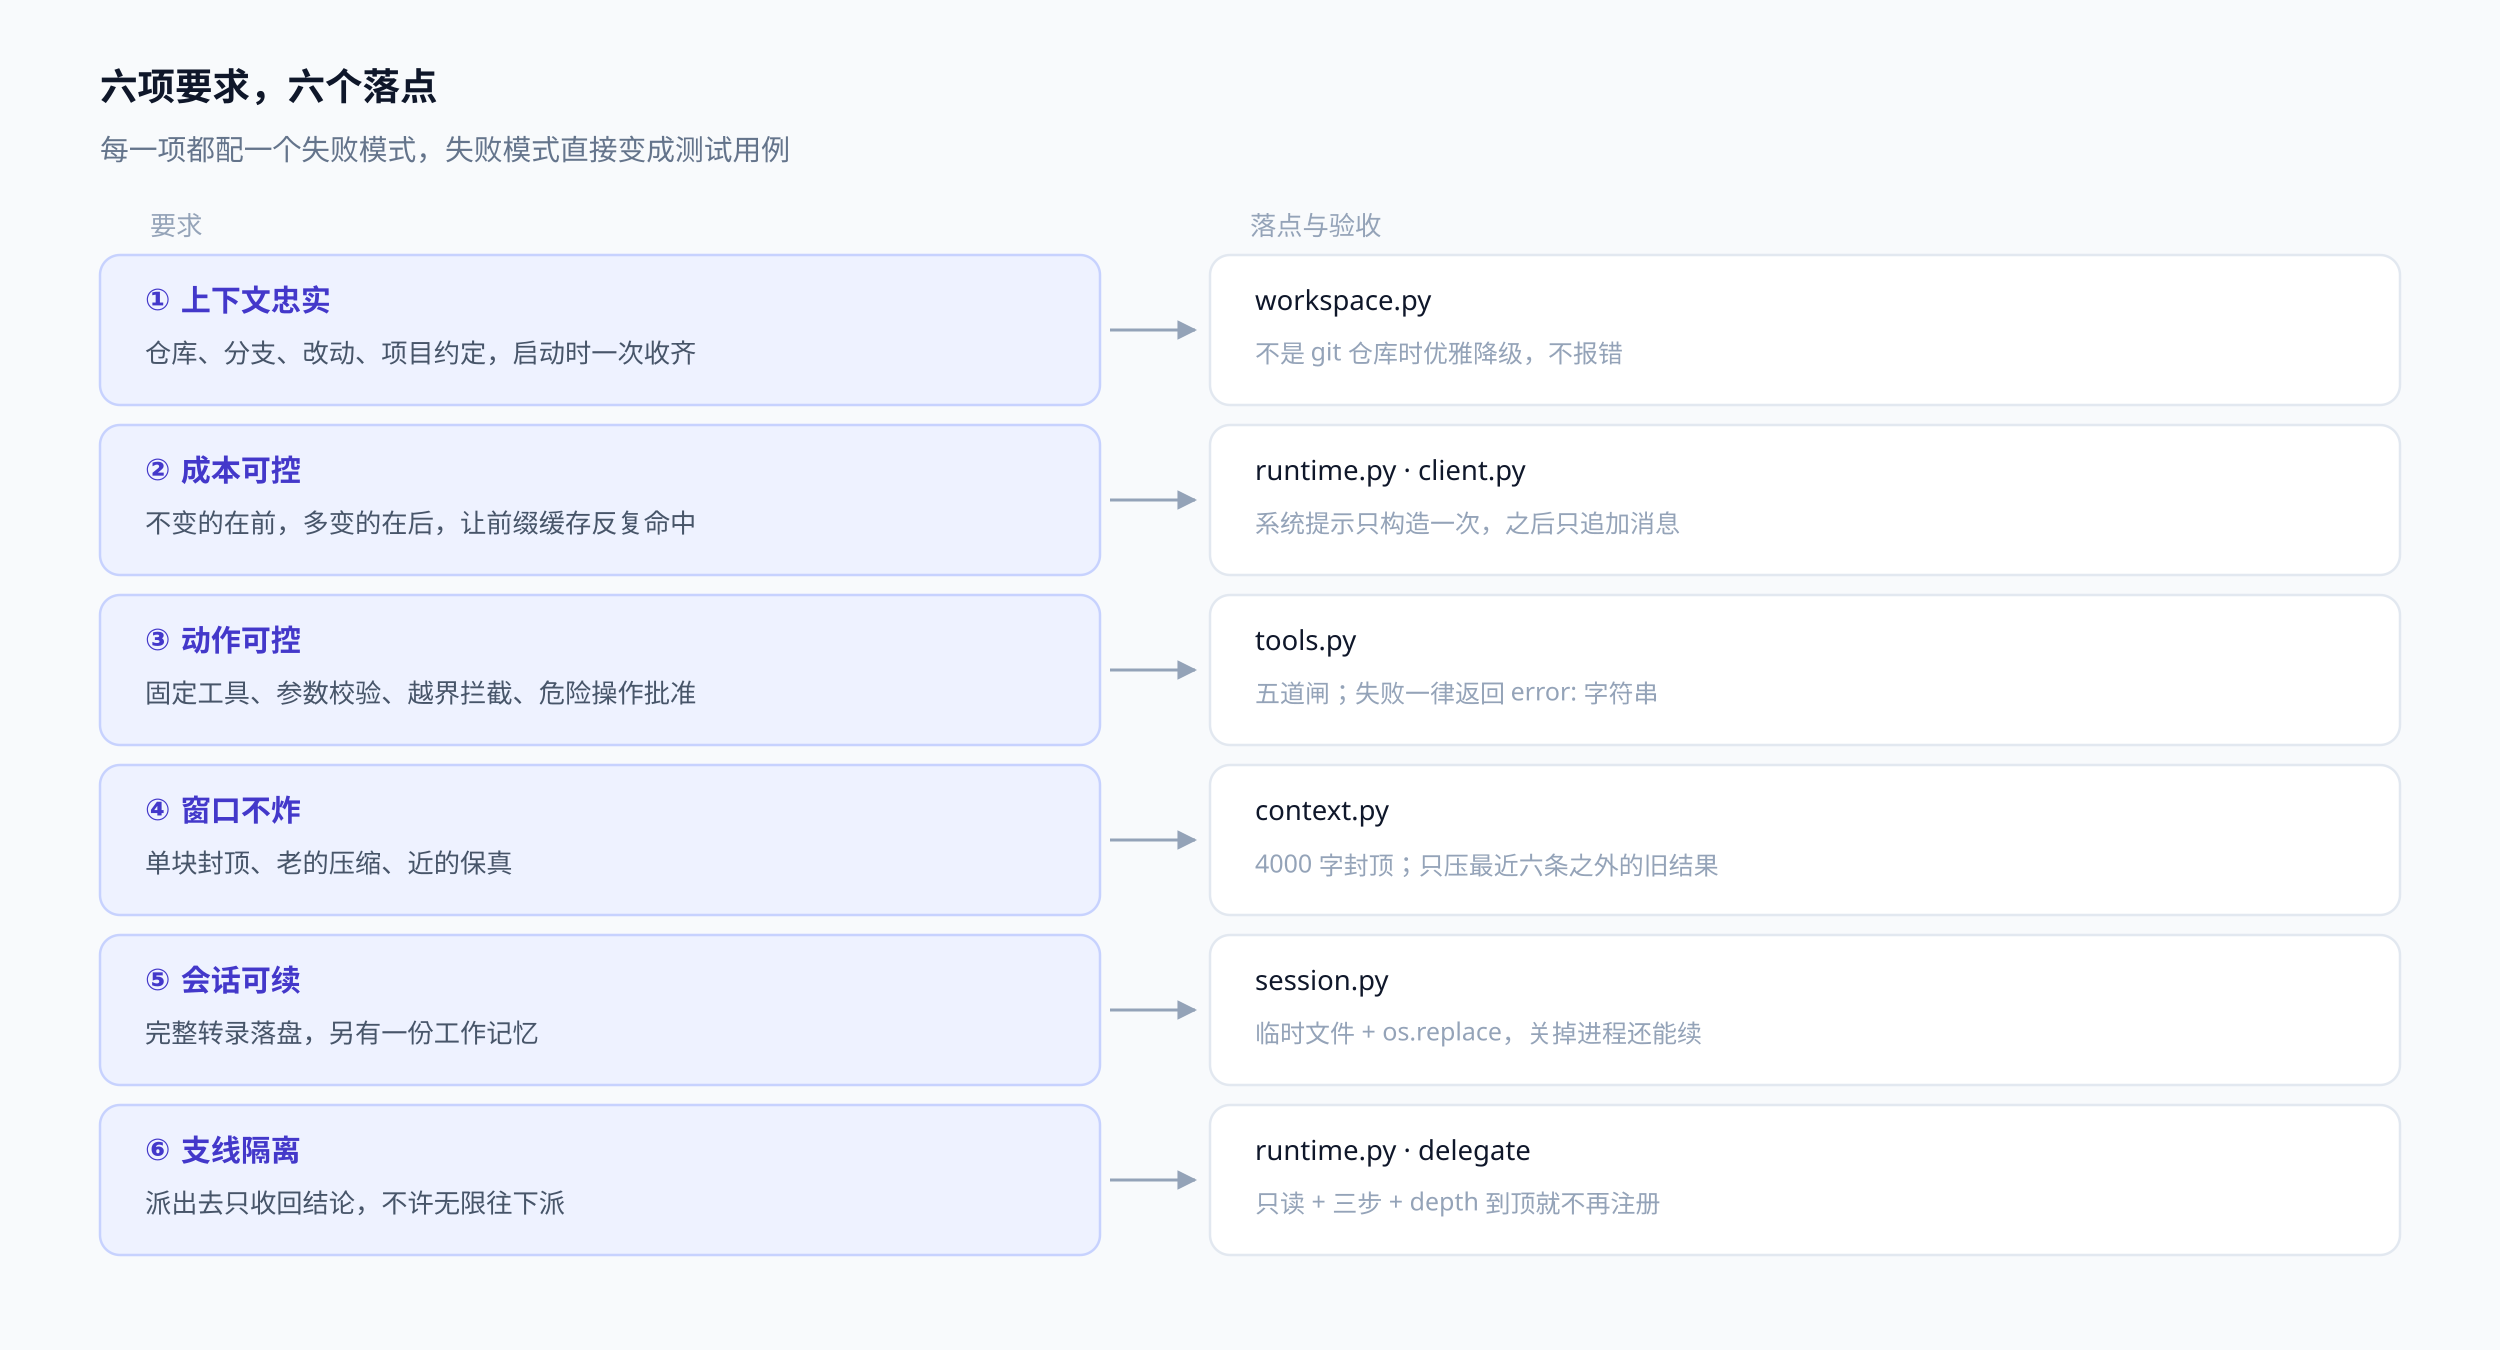
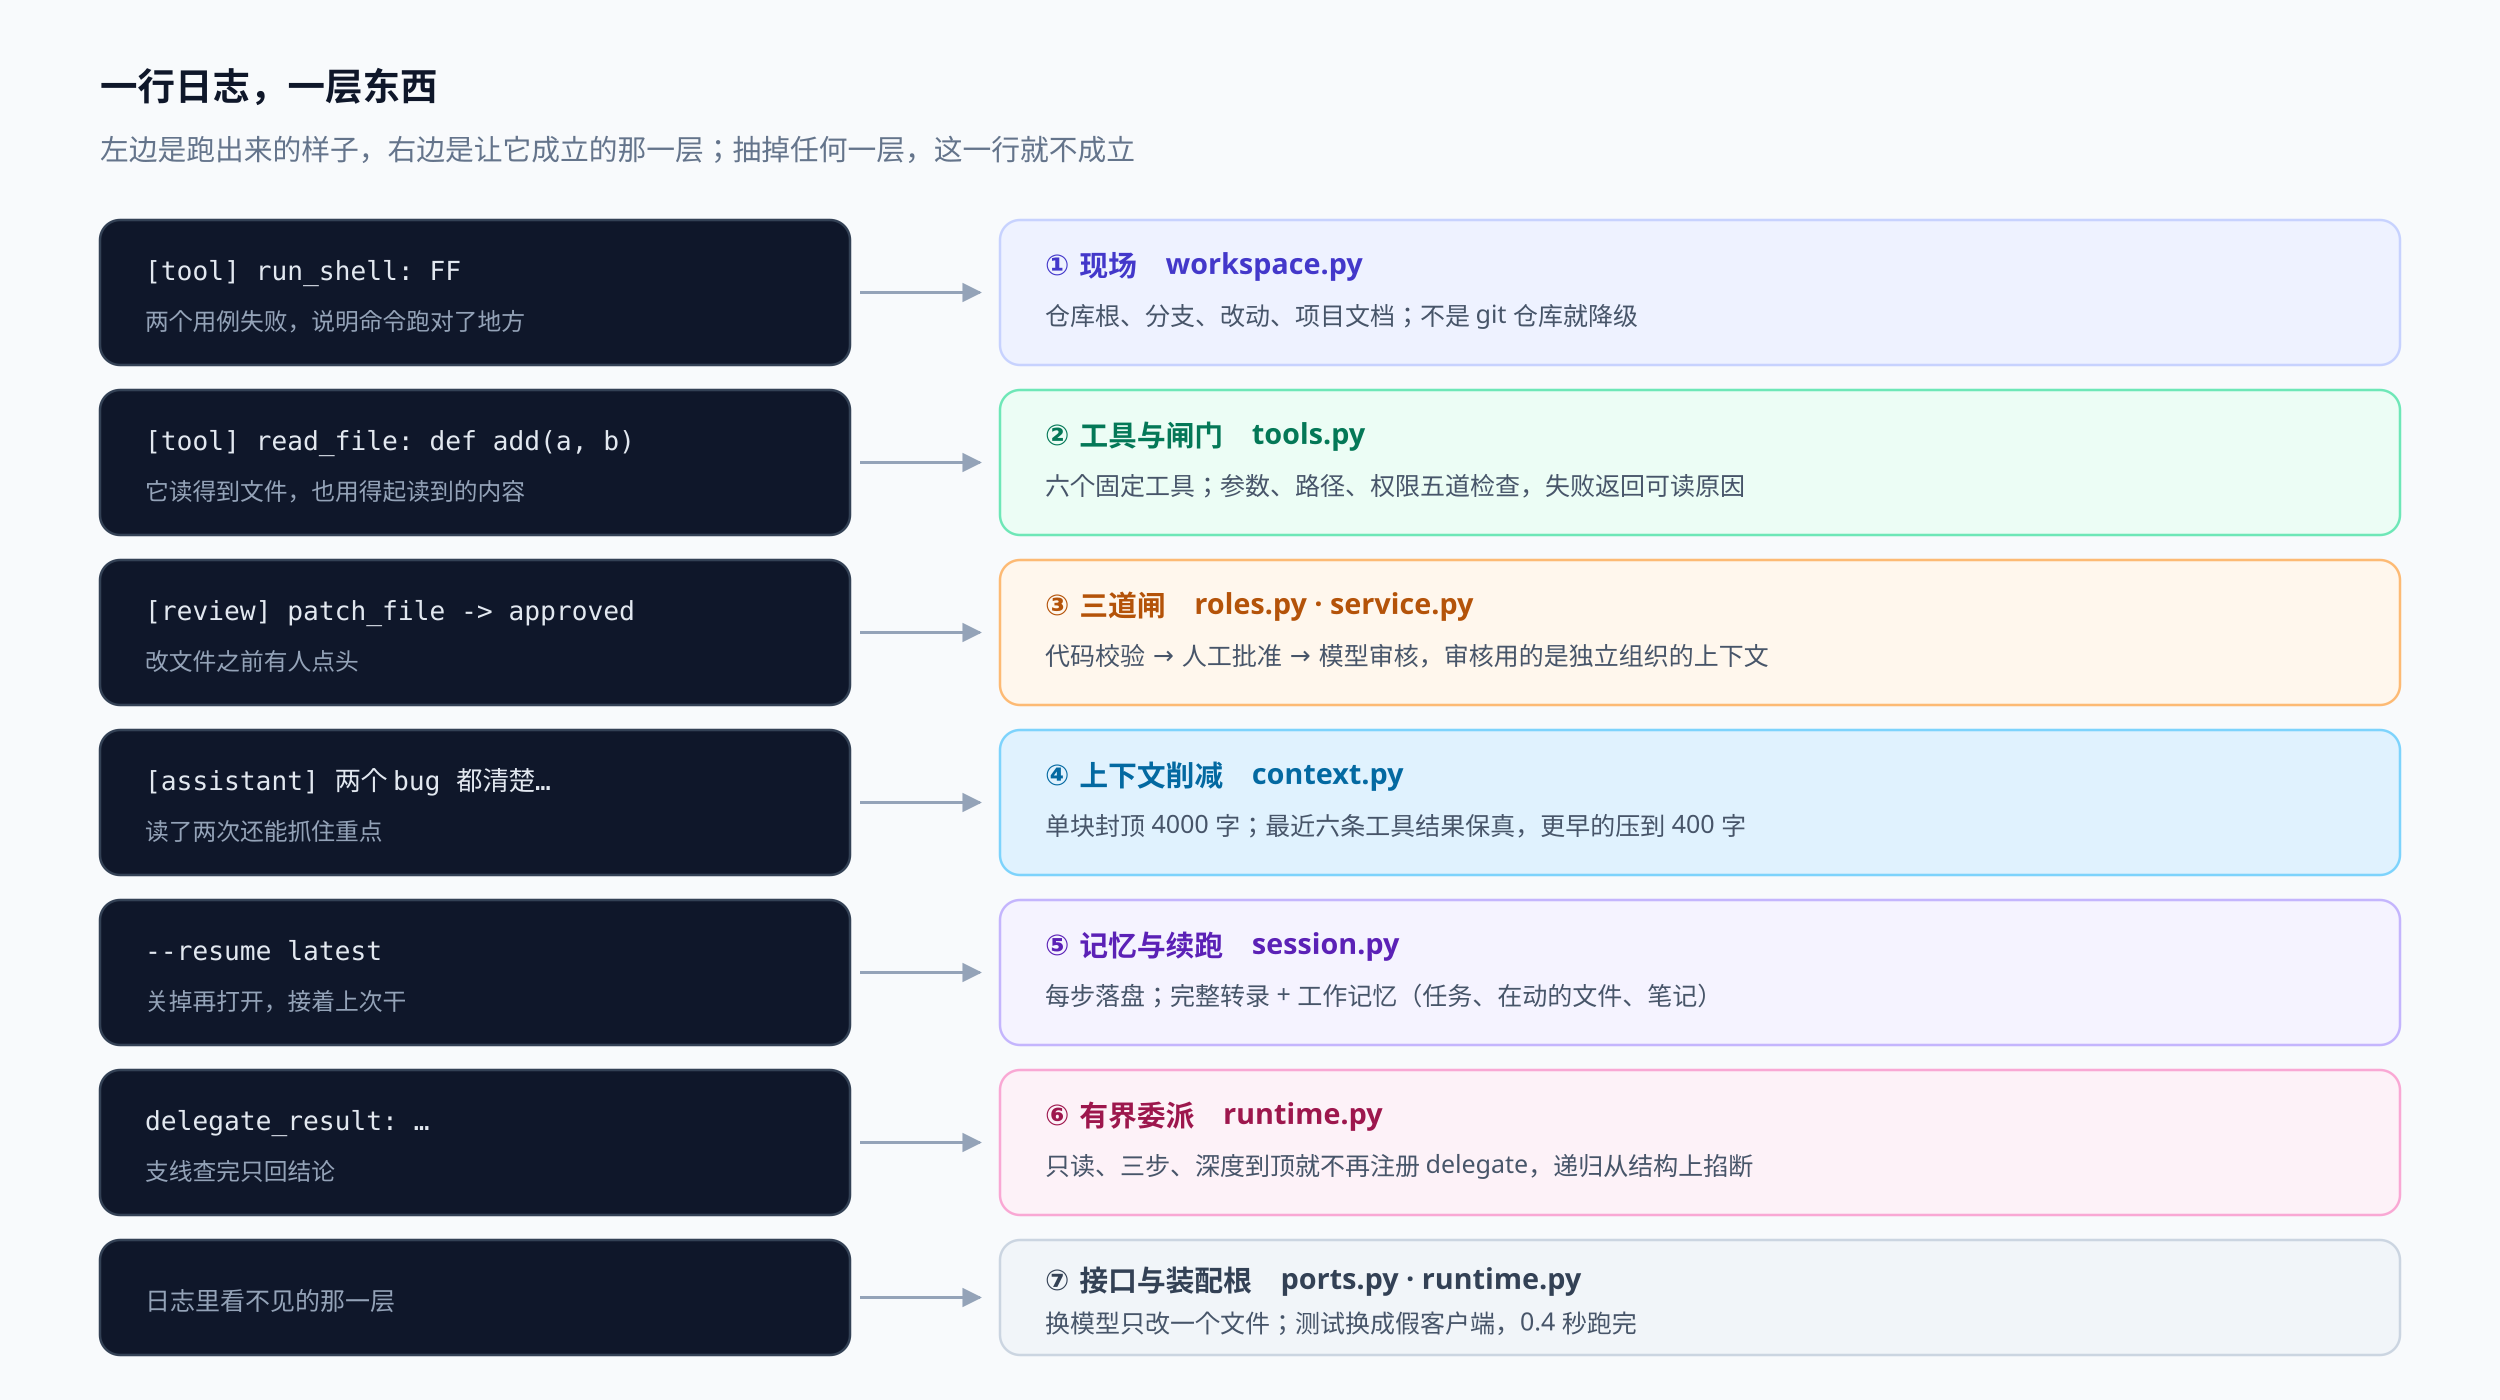
- <svg xmlns="http://www.w3.org/2000/svg" viewBox="0 0 1000 540" width="1000" height="540" role="img" aria-label="六项要求与代码落点">
+ <svg xmlns="http://www.w3.org/2000/svg" viewBox="0 0 1000 560" width="1000" height="560" role="img" aria-label="日志的每一行背后是一层">
  <defs>
-     <marker id="k1" viewBox="0 0 10 10" refX="9" refY="5" markerWidth="6.5" markerHeight="6.5" orient="auto">
+     <marker id="m1" viewBox="0 0 10 10" refX="9" refY="5" markerWidth="6.5" markerHeight="6.5" orient="auto">
      <path d="M0,0 L10,5 L0,10 z" fill="#94A3B8" />
    </marker>
  </defs>
-   <rect width="1000" height="540" fill="#F8FAFC" />
-   <text x="40" y="40" font-family="'PingFang SC','Microsoft YaHei','Noto Sans CJK SC',system-ui,sans-serif" font-size="15" font-weight="600" fill="#0F172A">六项要求，六个落点</text>
-   <text x="40" y="64" font-family="'PingFang SC','Microsoft YaHei',system-ui,sans-serif" font-size="11.5" fill="#64748B">每一项都配一个失败模式，失败模式直接变成测试用例</text>
-   <text x="60" y="94" font-family="'PingFang SC','Microsoft YaHei',system-ui,sans-serif" font-size="10.5" fill="#94A3B8">要求</text>
-   <text x="500" y="94" font-family="'PingFang SC','Microsoft YaHei',system-ui,sans-serif" font-size="10.5" fill="#94A3B8">落点与验收</text>
-   <rect x="40" y="102" width="400" height="60" rx="8" fill="#EEF2FF" stroke="#C7D2FE" />
-   <text x="58" y="124" font-family="'PingFang SC','Microsoft YaHei',system-ui,sans-serif" font-size="12" font-weight="600" fill="#4338CA">① 上下文忠实</text>
-   <text x="58" y="145" font-family="'PingFang SC','Microsoft YaHei',system-ui,sans-serif" font-size="10.5" fill="#475569">仓库、分支、改动、项目约定，启动时一次收齐</text>
-   <line x1="444" y1="132" x2="478" y2="132" stroke="#94A3B8" stroke-width="1.2" marker-end="url(#k1)" />
-   <rect x="484" y="102" width="476" height="60" rx="8" fill="#FFFFFF" stroke="#E2E8F0" />
-   <text x="502" y="124" font-family="system-ui,sans-serif" font-size="11" fill="#0F172A">workspace.py</text>
-   <text x="502" y="145" font-family="'PingFang SC','Microsoft YaHei',system-ui,sans-serif" font-size="10" fill="#94A3B8">不是 git 仓库时优雅降级，不报错</text>
-   <rect x="40" y="170" width="400" height="60" rx="8" fill="#EEF2FF" stroke="#C7D2FE" />
-   <text x="58" y="192" font-family="'PingFang SC','Microsoft YaHei',system-ui,sans-serif" font-size="12" font-weight="600" fill="#4338CA">② 成本可控</text>
-   <text x="58" y="213" font-family="'PingFang SC','Microsoft YaHei',system-ui,sans-serif" font-size="10.5" fill="#475569">不变的在前，多变的在后，让前缀缓存反复命中</text>
-   <line x1="444" y1="200" x2="478" y2="200" stroke="#94A3B8" stroke-width="1.2" marker-end="url(#k1)" />
-   <rect x="484" y="170" width="476" height="60" rx="8" fill="#FFFFFF" stroke="#E2E8F0" />
-   <text x="502" y="192" font-family="system-ui,sans-serif" font-size="11" fill="#0F172A">runtime.py · client.py</text>
-   <text x="502" y="213" font-family="'PingFang SC','Microsoft YaHei',system-ui,sans-serif" font-size="10" fill="#94A3B8">系统提示只构造一次，之后只追加消息</text>
-   <rect x="40" y="238" width="400" height="60" rx="8" fill="#EEF2FF" stroke="#C7D2FE" />
-   <text x="58" y="260" font-family="'PingFang SC','Microsoft YaHei',system-ui,sans-serif" font-size="12" font-weight="600" fill="#4338CA">③ 动作可控</text>
-   <text x="58" y="281" font-family="'PingFang SC','Microsoft YaHei',system-ui,sans-serif" font-size="10.5" fill="#475569">固定工具、参数校验、越界拦截、危险操作批准</text>
-   <line x1="444" y1="268" x2="478" y2="268" stroke="#94A3B8" stroke-width="1.2" marker-end="url(#k1)" />
-   <rect x="484" y="238" width="476" height="60" rx="8" fill="#FFFFFF" stroke="#E2E8F0" />
-   <text x="502" y="260" font-family="system-ui,sans-serif" font-size="11" fill="#0F172A">tools.py</text>
-   <text x="502" y="281" font-family="'PingFang SC','Microsoft YaHei',system-ui,sans-serif" font-size="10" fill="#94A3B8">五道闸；失败一律返回 error: 字符串</text>
-   <rect x="40" y="306" width="400" height="60" rx="8" fill="#EEF2FF" stroke="#C7D2FE" />
-   <text x="58" y="328" font-family="'PingFang SC','Microsoft YaHei',system-ui,sans-serif" font-size="12" font-weight="600" fill="#4338CA">④ 窗口不炸</text>
-   <text x="58" y="349" font-family="'PingFang SC','Microsoft YaHei',system-ui,sans-serif" font-size="10.5" fill="#475569">单块封顶、老的压缩、近的保真</text>
-   <line x1="444" y1="336" x2="478" y2="336" stroke="#94A3B8" stroke-width="1.2" marker-end="url(#k1)" />
-   <rect x="484" y="306" width="476" height="60" rx="8" fill="#FFFFFF" stroke="#E2E8F0" />
-   <text x="502" y="328" font-family="system-ui,sans-serif" font-size="11" fill="#0F172A">context.py</text>
-   <text x="502" y="349" font-family="'PingFang SC','Microsoft YaHei',system-ui,sans-serif" font-size="10" fill="#94A3B8">4000 字封顶；只压最近六条之外的旧结果</text>
-   <rect x="40" y="374" width="400" height="60" rx="8" fill="#EEF2FF" stroke="#C7D2FE" />
-   <text x="58" y="396" font-family="'PingFang SC','Microsoft YaHei',system-ui,sans-serif" font-size="12" font-weight="600" fill="#4338CA">⑤ 会话可续</text>
-   <text x="58" y="417" font-family="'PingFang SC','Microsoft YaHei',system-ui,sans-serif" font-size="10.5" fill="#475569">完整转录落盘，另有一份工作记忆</text>
-   <line x1="444" y1="404" x2="478" y2="404" stroke="#94A3B8" stroke-width="1.2" marker-end="url(#k1)" />
-   <rect x="484" y="374" width="476" height="60" rx="8" fill="#FFFFFF" stroke="#E2E8F0" />
-   <text x="502" y="396" font-family="system-ui,sans-serif" font-size="11" fill="#0F172A">session.py</text>
-   <text x="502" y="417" font-family="'PingFang SC','Microsoft YaHei',system-ui,sans-serif" font-size="10" fill="#94A3B8">临时文件 + os.replace，关掉进程还能续</text>
-   <rect x="40" y="442" width="400" height="60" rx="8" fill="#EEF2FF" stroke="#C7D2FE" />
-   <text x="58" y="464" font-family="'PingFang SC','Microsoft YaHei',system-ui,sans-serif" font-size="12" font-weight="600" fill="#4338CA">⑥ 支线隔离</text>
-   <text x="58" y="485" font-family="'PingFang SC','Microsoft YaHei',system-ui,sans-serif" font-size="10.5" fill="#475569">派出去只收回结论，不许无限往下派</text>
-   <line x1="444" y1="472" x2="478" y2="472" stroke="#94A3B8" stroke-width="1.2" marker-end="url(#k1)" />
-   <rect x="484" y="442" width="476" height="60" rx="8" fill="#FFFFFF" stroke="#E2E8F0" />
-   <text x="502" y="464" font-family="system-ui,sans-serif" font-size="11" fill="#0F172A">runtime.py · delegate</text>
-   <text x="502" y="485" font-family="'PingFang SC','Microsoft YaHei',system-ui,sans-serif" font-size="10" fill="#94A3B8">只读 + 三步 + depth 到顶就不再注册</text>
+   <rect width="1000" height="560" fill="#F8FAFC" />
+   <text x="40" y="40" font-family="'PingFang SC','Microsoft YaHei','Noto Sans CJK SC',system-ui,sans-serif" font-size="15" font-weight="600" fill="#0F172A">一行日志，一层东西</text>
+   <text x="40" y="64" font-family="'PingFang SC','Microsoft YaHei',system-ui,sans-serif" font-size="11.5" fill="#64748B">左边是跑出来的样子，右边是让它成立的那一层；抽掉任何一层，这一行就不成立</text>
+   <rect x="40" y="88" width="300" height="58" rx="8" fill="#0F172A" stroke="#334155" />
+   <text x="58" y="112" font-family="Consolas,monospace" font-size="10.5" fill="#E2E8F0">[tool] run_shell: FF</text>
+   <text x="58" y="132" font-family="'PingFang SC','Microsoft YaHei',system-ui,sans-serif" font-size="9.5" fill="#94A3B8">两个用例失败，说明命令跑对了地方</text>
+   <line x1="344" y1="117" x2="392" y2="117" stroke="#94A3B8" stroke-width="1.2" marker-end="url(#m1)" />
+   <rect x="400" y="88" width="560" height="58" rx="8" fill="#EEF2FF" stroke="#C7D2FE" />
+   <text x="418" y="110" font-family="'PingFang SC','Microsoft YaHei',system-ui,sans-serif" font-size="11.5" font-weight="600" fill="#4338CA">① 现场　workspace.py</text>
+   <text x="418" y="130" font-family="'PingFang SC','Microsoft YaHei',system-ui,sans-serif" font-size="10" fill="#475569">仓库根、分支、改动、项目文档；不是 git 仓库就降级</text>
+   <rect x="40" y="156" width="300" height="58" rx="8" fill="#0F172A" stroke="#334155" />
+   <text x="58" y="180" font-family="Consolas,monospace" font-size="10.5" fill="#E2E8F0">[tool] read_file: def add(a, b)</text>
+   <text x="58" y="200" font-family="'PingFang SC','Microsoft YaHei',system-ui,sans-serif" font-size="9.5" fill="#94A3B8">它读得到文件，也用得起读到的内容</text>
+   <line x1="344" y1="185" x2="392" y2="185" stroke="#94A3B8" stroke-width="1.2" marker-end="url(#m1)" />
+   <rect x="400" y="156" width="560" height="58" rx="8" fill="#ECFDF5" stroke="#6EE7B7" />
+   <text x="418" y="178" font-family="'PingFang SC','Microsoft YaHei',system-ui,sans-serif" font-size="11.5" font-weight="600" fill="#047857">② 工具与闸门　tools.py</text>
+   <text x="418" y="198" font-family="'PingFang SC','Microsoft YaHei',system-ui,sans-serif" font-size="10" fill="#475569">六个固定工具；参数、路径、权限五道检查，失败返回可读原因</text>
+   <rect x="40" y="224" width="300" height="58" rx="8" fill="#0F172A" stroke="#334155" />
+   <text x="58" y="248" font-family="Consolas,monospace" font-size="10.5" fill="#E2E8F0">[review] patch_file -&gt; approved</text>
+   <text x="58" y="268" font-family="'PingFang SC','Microsoft YaHei',system-ui,sans-serif" font-size="9.5" fill="#94A3B8">改文件之前有人点头</text>
+   <line x1="344" y1="253" x2="392" y2="253" stroke="#94A3B8" stroke-width="1.2" marker-end="url(#m1)" />
+   <rect x="400" y="224" width="560" height="58" rx="8" fill="#FFF7ED" stroke="#FDBA74" />
+   <text x="418" y="246" font-family="'PingFang SC','Microsoft YaHei',system-ui,sans-serif" font-size="11.5" font-weight="600" fill="#B45309">③ 三道闸　roles.py · service.py</text>
+   <text x="418" y="266" font-family="'PingFang SC','Microsoft YaHei',system-ui,sans-serif" font-size="10" fill="#475569">代码校验 → 人工批准 → 模型审核，审核用的是独立组织的上下文</text>
+   <rect x="40" y="292" width="300" height="58" rx="8" fill="#0F172A" stroke="#334155" />
+   <text x="58" y="316" font-family="Consolas,monospace" font-size="10.5" fill="#E2E8F0">[assistant] 两个 bug 都清楚…</text>
+   <text x="58" y="336" font-family="'PingFang SC','Microsoft YaHei',system-ui,sans-serif" font-size="9.5" fill="#94A3B8">读了两次还能抓住重点</text>
+   <line x1="344" y1="321" x2="392" y2="321" stroke="#94A3B8" stroke-width="1.2" marker-end="url(#m1)" />
+   <rect x="400" y="292" width="560" height="58" rx="8" fill="#E0F2FE" stroke="#7DD3FC" />
+   <text x="418" y="314" font-family="'PingFang SC','Microsoft YaHei',system-ui,sans-serif" font-size="11.5" font-weight="600" fill="#0369A1">④ 上下文削减　context.py</text>
+   <text x="418" y="334" font-family="'PingFang SC','Microsoft YaHei',system-ui,sans-serif" font-size="10" fill="#475569">单块封顶 4000 字；最近六条工具结果保真，更早的压到 400 字</text>
+   <rect x="40" y="360" width="300" height="58" rx="8" fill="#0F172A" stroke="#334155" />
+   <text x="58" y="384" font-family="Consolas,monospace" font-size="10.5" fill="#E2E8F0">--resume latest</text>
+   <text x="58" y="404" font-family="'PingFang SC','Microsoft YaHei',system-ui,sans-serif" font-size="9.5" fill="#94A3B8">关掉再打开，接着上次干</text>
+   <line x1="344" y1="389" x2="392" y2="389" stroke="#94A3B8" stroke-width="1.2" marker-end="url(#m1)" />
+   <rect x="400" y="360" width="560" height="58" rx="8" fill="#F5F3FF" stroke="#C4B5FD" />
+   <text x="418" y="382" font-family="'PingFang SC','Microsoft YaHei',system-ui,sans-serif" font-size="11.5" font-weight="600" fill="#5B21B6">⑤ 记忆与续跑　session.py</text>
+   <text x="418" y="402" font-family="'PingFang SC','Microsoft YaHei',system-ui,sans-serif" font-size="10" fill="#475569">每步落盘；完整转录 + 工作记忆（任务、在动的文件、笔记）</text>
+   <rect x="40" y="428" width="300" height="58" rx="8" fill="#0F172A" stroke="#334155" />
+   <text x="58" y="452" font-family="Consolas,monospace" font-size="10.5" fill="#E2E8F0">delegate_result: …</text>
+   <text x="58" y="472" font-family="'PingFang SC','Microsoft YaHei',system-ui,sans-serif" font-size="9.5" fill="#94A3B8">支线查完只回结论</text>
+   <line x1="344" y1="457" x2="392" y2="457" stroke="#94A3B8" stroke-width="1.2" marker-end="url(#m1)" />
+   <rect x="400" y="428" width="560" height="58" rx="8" fill="#FDF2F8" stroke="#F9A8D4" />
+   <text x="418" y="450" font-family="'PingFang SC','Microsoft YaHei',system-ui,sans-serif" font-size="11.5" font-weight="600" fill="#9D174D">⑥ 有界委派　runtime.py</text>
+   <text x="418" y="470" font-family="'PingFang SC','Microsoft YaHei',system-ui,sans-serif" font-size="10" fill="#475569">只读、三步、深度到顶就不再注册 delegate，递归从结构上掐断</text>
+   <rect x="40" y="496" width="300" height="46" rx="8" fill="#0F172A" stroke="#334155" />
+   <text x="58" y="524" font-family="'PingFang SC','Microsoft YaHei',system-ui,sans-serif" font-size="10" fill="#94A3B8">日志里看不见的那一层</text>
+   <line x1="344" y1="519" x2="392" y2="519" stroke="#94A3B8" stroke-width="1.2" marker-end="url(#m1)" />
+   <rect x="400" y="496" width="560" height="46" rx="8" fill="#F1F5F9" stroke="#CBD5E1" />
+   <text x="418" y="516" font-family="'PingFang SC','Microsoft YaHei',system-ui,sans-serif" font-size="11.5" font-weight="600" fill="#334155">⑦ 接口与装配根　ports.py · runtime.py</text>
+   <text x="418" y="533" font-family="'PingFang SC','Microsoft YaHei',system-ui,sans-serif" font-size="10" fill="#475569">换模型只改一个文件；测试换成假客户端，0.4 秒跑完</text>
</svg>
